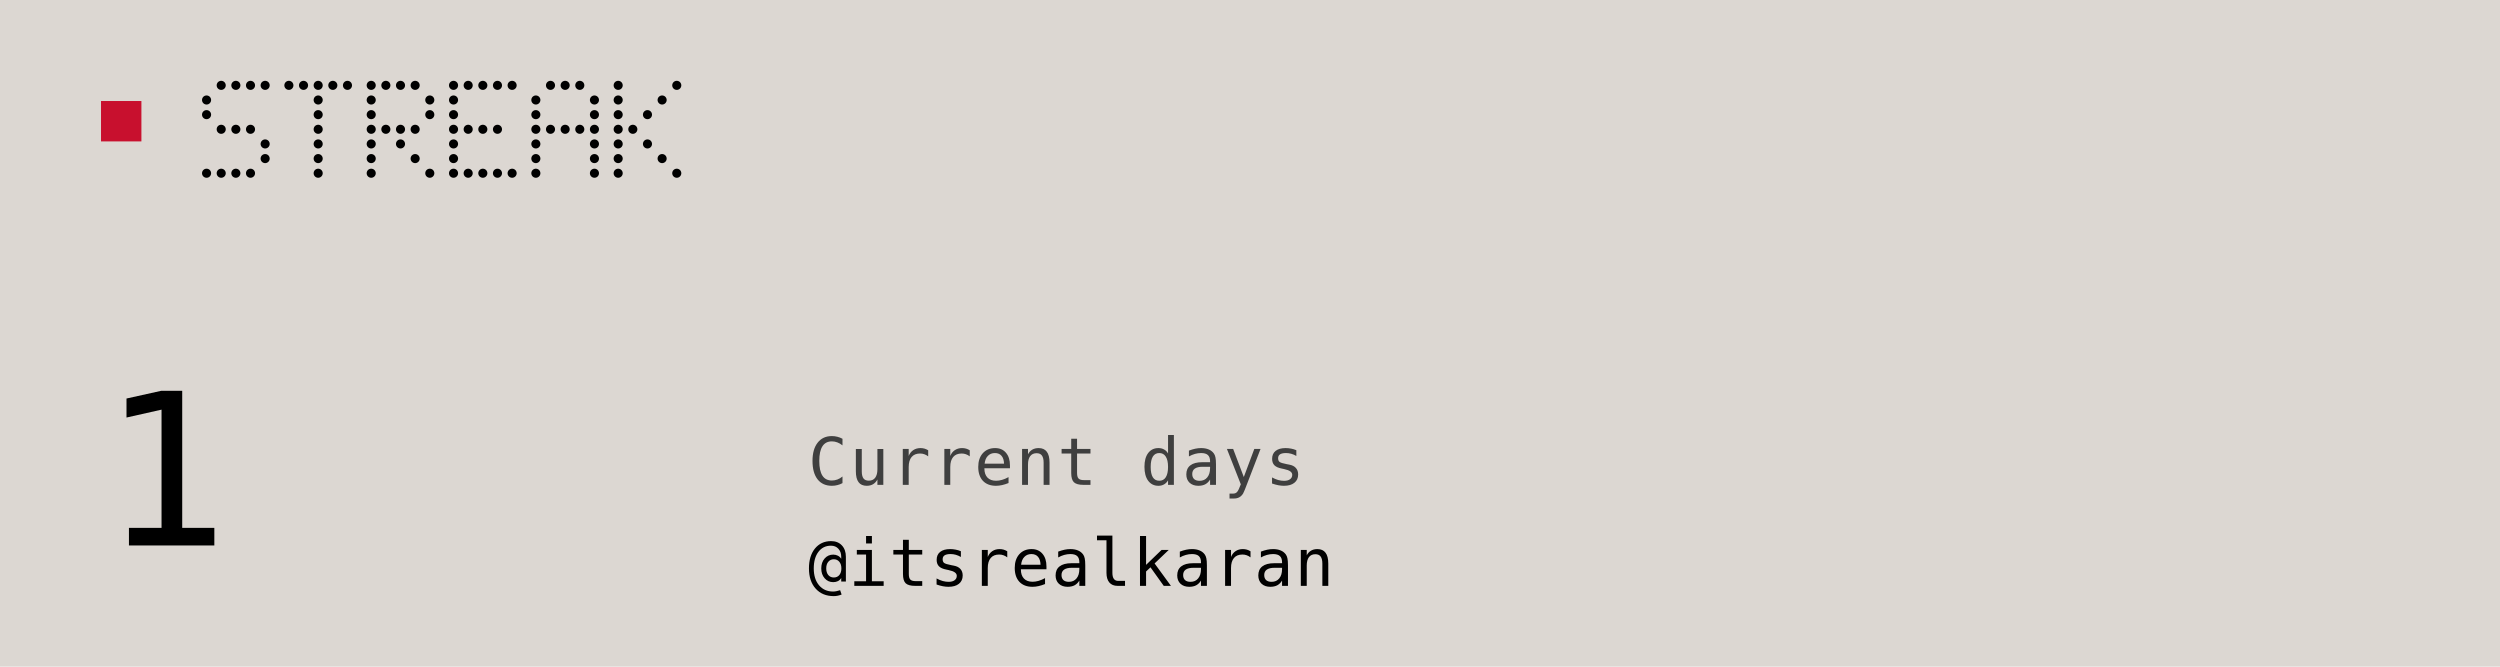
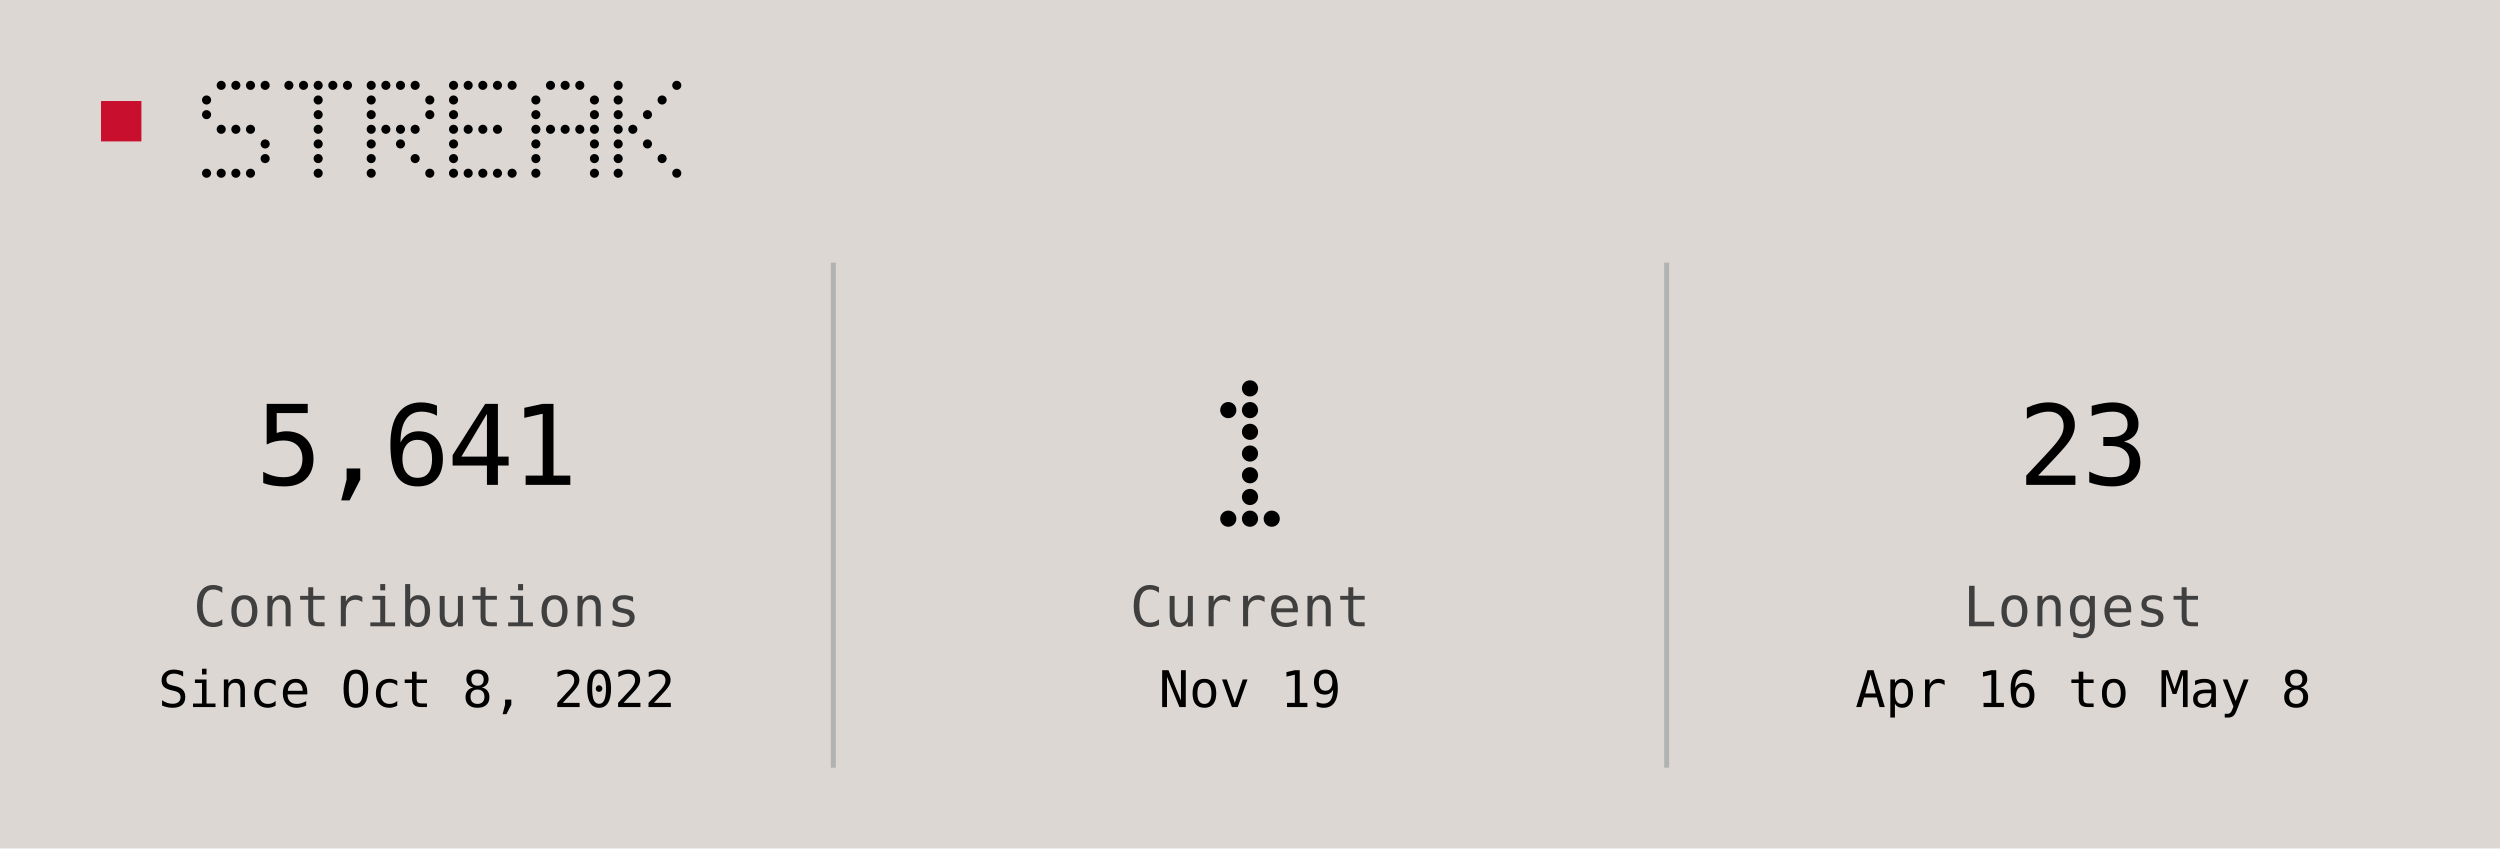
- <svg xmlns="http://www.w3.org/2000/svg" width="495" height="132" viewBox="0 0 495 132" role="img">
-   <rect width="495" height="132" fill="#DCD7D2" />
+ <svg xmlns="http://www.w3.org/2000/svg" width="495" height="168" viewBox="0 0 495 168" role="img">
+   <rect width="495" height="168" fill="#DCD7D2" />
  <rect x="20" y="20" width="8" height="8" fill="#C8102E" />
  <circle cx="43.8" cy="16.9" r="0.90" fill="#000000" />
  <circle cx="46.7" cy="16.9" r="0.90" fill="#000000" />
  <circle cx="49.6" cy="16.9" r="0.90" fill="#000000" />
  <circle cx="52.5" cy="16.9" r="0.90" fill="#000000" />
  <circle cx="40.9" cy="19.8" r="0.90" fill="#000000" />
  <circle cx="40.9" cy="22.7" r="0.90" fill="#000000" />
  <circle cx="43.8" cy="25.6" r="0.90" fill="#000000" />
  <circle cx="46.7" cy="25.6" r="0.90" fill="#000000" />
  <circle cx="49.6" cy="25.6" r="0.90" fill="#000000" />
  <circle cx="52.5" cy="28.5" r="0.90" fill="#000000" />
  <circle cx="52.5" cy="31.4" r="0.90" fill="#000000" />
  <circle cx="40.9" cy="34.3" r="0.90" fill="#000000" />
  <circle cx="43.8" cy="34.3" r="0.90" fill="#000000" />
  <circle cx="46.7" cy="34.3" r="0.90" fill="#000000" />
  <circle cx="49.6" cy="34.3" r="0.90" fill="#000000" />
  <circle cx="57.2" cy="16.9" r="0.90" fill="#000000" />
  <circle cx="60.1" cy="16.9" r="0.90" fill="#000000" />
  <circle cx="63.0" cy="16.9" r="0.90" fill="#000000" />
  <circle cx="65.9" cy="16.9" r="0.90" fill="#000000" />
  <circle cx="68.8" cy="16.9" r="0.90" fill="#000000" />
  <circle cx="63.0" cy="19.8" r="0.90" fill="#000000" />
  <circle cx="63.0" cy="22.7" r="0.90" fill="#000000" />
  <circle cx="63.0" cy="25.6" r="0.90" fill="#000000" />
  <circle cx="63.0" cy="28.5" r="0.90" fill="#000000" />
  <circle cx="63.0" cy="31.4" r="0.90" fill="#000000" />
  <circle cx="63.0" cy="34.3" r="0.90" fill="#000000" />
  <circle cx="73.5" cy="16.9" r="0.90" fill="#000000" />
  <circle cx="76.4" cy="16.9" r="0.90" fill="#000000" />
  <circle cx="79.3" cy="16.9" r="0.90" fill="#000000" />
  <circle cx="82.2" cy="16.9" r="0.90" fill="#000000" />
  <circle cx="73.5" cy="19.8" r="0.90" fill="#000000" />
  <circle cx="85.1" cy="19.8" r="0.90" fill="#000000" />
  <circle cx="73.5" cy="22.7" r="0.90" fill="#000000" />
  <circle cx="85.1" cy="22.7" r="0.90" fill="#000000" />
  <circle cx="73.5" cy="25.6" r="0.90" fill="#000000" />
  <circle cx="76.4" cy="25.6" r="0.90" fill="#000000" />
  <circle cx="79.3" cy="25.6" r="0.90" fill="#000000" />
  <circle cx="82.2" cy="25.6" r="0.90" fill="#000000" />
  <circle cx="73.5" cy="28.5" r="0.90" fill="#000000" />
  <circle cx="79.3" cy="28.5" r="0.90" fill="#000000" />
  <circle cx="73.5" cy="31.4" r="0.90" fill="#000000" />
  <circle cx="82.2" cy="31.4" r="0.90" fill="#000000" />
  <circle cx="73.5" cy="34.3" r="0.90" fill="#000000" />
  <circle cx="85.1" cy="34.3" r="0.90" fill="#000000" />
  <circle cx="89.8" cy="16.9" r="0.90" fill="#000000" />
  <circle cx="92.7" cy="16.9" r="0.90" fill="#000000" />
  <circle cx="95.6" cy="16.9" r="0.90" fill="#000000" />
  <circle cx="98.5" cy="16.9" r="0.90" fill="#000000" />
  <circle cx="101.4" cy="16.9" r="0.90" fill="#000000" />
  <circle cx="89.8" cy="19.8" r="0.90" fill="#000000" />
  <circle cx="89.8" cy="22.7" r="0.90" fill="#000000" />
  <circle cx="89.8" cy="25.6" r="0.90" fill="#000000" />
  <circle cx="92.7" cy="25.6" r="0.90" fill="#000000" />
  <circle cx="95.6" cy="25.6" r="0.90" fill="#000000" />
  <circle cx="98.5" cy="25.6" r="0.90" fill="#000000" />
  <circle cx="89.8" cy="28.5" r="0.90" fill="#000000" />
  <circle cx="89.8" cy="31.4" r="0.90" fill="#000000" />
  <circle cx="89.8" cy="34.3" r="0.90" fill="#000000" />
  <circle cx="92.7" cy="34.3" r="0.90" fill="#000000" />
  <circle cx="95.6" cy="34.3" r="0.90" fill="#000000" />
  <circle cx="98.5" cy="34.3" r="0.90" fill="#000000" />
  <circle cx="101.4" cy="34.3" r="0.90" fill="#000000" />
  <circle cx="109.0" cy="16.9" r="0.90" fill="#000000" />
  <circle cx="111.9" cy="16.9" r="0.90" fill="#000000" />
  <circle cx="114.8" cy="16.9" r="0.90" fill="#000000" />
  <circle cx="106.1" cy="19.8" r="0.90" fill="#000000" />
  <circle cx="117.7" cy="19.8" r="0.90" fill="#000000" />
  <circle cx="106.1" cy="22.7" r="0.90" fill="#000000" />
  <circle cx="117.7" cy="22.7" r="0.90" fill="#000000" />
  <circle cx="106.1" cy="25.6" r="0.90" fill="#000000" />
  <circle cx="109.0" cy="25.6" r="0.90" fill="#000000" />
  <circle cx="111.9" cy="25.6" r="0.90" fill="#000000" />
  <circle cx="114.8" cy="25.6" r="0.90" fill="#000000" />
  <circle cx="117.7" cy="25.6" r="0.90" fill="#000000" />
  <circle cx="106.1" cy="28.5" r="0.90" fill="#000000" />
  <circle cx="117.7" cy="28.5" r="0.90" fill="#000000" />
  <circle cx="106.1" cy="31.4" r="0.90" fill="#000000" />
  <circle cx="117.7" cy="31.4" r="0.90" fill="#000000" />
  <circle cx="106.1" cy="34.3" r="0.90" fill="#000000" />
  <circle cx="117.7" cy="34.3" r="0.90" fill="#000000" />
  <circle cx="122.4" cy="16.9" r="0.90" fill="#000000" />
  <circle cx="134.0" cy="16.9" r="0.90" fill="#000000" />
  <circle cx="122.4" cy="19.8" r="0.90" fill="#000000" />
  <circle cx="131.1" cy="19.8" r="0.90" fill="#000000" />
  <circle cx="122.4" cy="22.7" r="0.90" fill="#000000" />
  <circle cx="128.2" cy="22.7" r="0.90" fill="#000000" />
  <circle cx="122.4" cy="25.6" r="0.90" fill="#000000" />
  <circle cx="125.3" cy="25.6" r="0.90" fill="#000000" />
  <circle cx="122.4" cy="28.5" r="0.90" fill="#000000" />
  <circle cx="128.2" cy="28.5" r="0.90" fill="#000000" />
  <circle cx="122.4" cy="31.4" r="0.90" fill="#000000" />
  <circle cx="131.1" cy="31.4" r="0.90" fill="#000000" />
  <circle cx="122.4" cy="34.3" r="0.90" fill="#000000" />
  <circle cx="134.0" cy="34.3" r="0.90" fill="#000000" />
-   <text x="20" y="108" fill="#000000" font-family="ui-monospace, Geist Mono, monospace" font-size="42" letter-spacing="-1" dominant-baseline="auto">1</text>
-   <text x="160" y="96" fill="#3F3F3F" font-family="ui-monospace, Geist Mono, monospace" font-size="13" letter-spacing="0.4" dominant-baseline="auto">Current days</text>
-   <text x="160" y="116" fill="#000000" font-family="ui-monospace, Geist Mono, monospace" font-size="13" letter-spacing="0.2" dominant-baseline="auto">@itsrealkaran</text>
+   <line x1="165.0" y1="52" x2="165.0" y2="152" stroke="#B1B3B3" />
+   <line x1="330.0" y1="52" x2="330.0" y2="152" stroke="#B1B3B3" />
+   <text x="82.5" y="96" fill="#000000" text-anchor="middle" font-family="ui-monospace, Geist Mono, monospace" font-size="22" letter-spacing="-0.6" dominant-baseline="auto">5,641</text>
+   <text x="82.5" y="124" fill="#3F3F3F" text-anchor="middle" font-family="ui-monospace, Geist Mono, monospace" font-size="11" letter-spacing="0.2" dominant-baseline="auto">Contributions</text>
+   <text x="82.5" y="140" fill="#000000" text-anchor="middle" font-family="ui-monospace, Geist Mono, monospace" font-size="10" letter-spacing="0" dominant-baseline="auto">Since Oct 8, 2022</text>
+   <circle cx="247.5" cy="76.9" r="1.60" fill="#000000" />
+   <circle cx="243.2" cy="81.2" r="1.60" fill="#000000" />
+   <circle cx="247.5" cy="81.2" r="1.60" fill="#000000" />
+   <circle cx="247.5" cy="85.5" r="1.60" fill="#000000" />
+   <circle cx="247.5" cy="89.8" r="1.60" fill="#000000" />
+   <circle cx="247.5" cy="94.1" r="1.60" fill="#000000" />
+   <circle cx="247.5" cy="98.4" r="1.60" fill="#000000" />
+   <circle cx="243.2" cy="102.7" r="1.60" fill="#000000" />
+   <circle cx="247.5" cy="102.7" r="1.60" fill="#000000" />
+   <circle cx="251.8" cy="102.7" r="1.60" fill="#000000" />
+   <text x="247.5" y="124" fill="#3F3F3F" text-anchor="middle" font-family="ui-monospace, Geist Mono, monospace" font-size="11" letter-spacing="0.2" dominant-baseline="auto">Current</text>
+   <text x="247.5" y="140" fill="#000000" text-anchor="middle" font-family="ui-monospace, Geist Mono, monospace" font-size="10" letter-spacing="0" dominant-baseline="auto">Nov 19</text>
+   <text x="412.5" y="96" fill="#000000" text-anchor="middle" font-family="ui-monospace, Geist Mono, monospace" font-size="22" letter-spacing="-0.6" dominant-baseline="auto">23</text>
+   <text x="412.5" y="124" fill="#3F3F3F" text-anchor="middle" font-family="ui-monospace, Geist Mono, monospace" font-size="11" letter-spacing="0.2" dominant-baseline="auto">Longest</text>
+   <text x="412.5" y="140" fill="#000000" text-anchor="middle" font-family="ui-monospace, Geist Mono, monospace" font-size="10" letter-spacing="0" dominant-baseline="auto">Apr 16 to May 8</text>
</svg>
